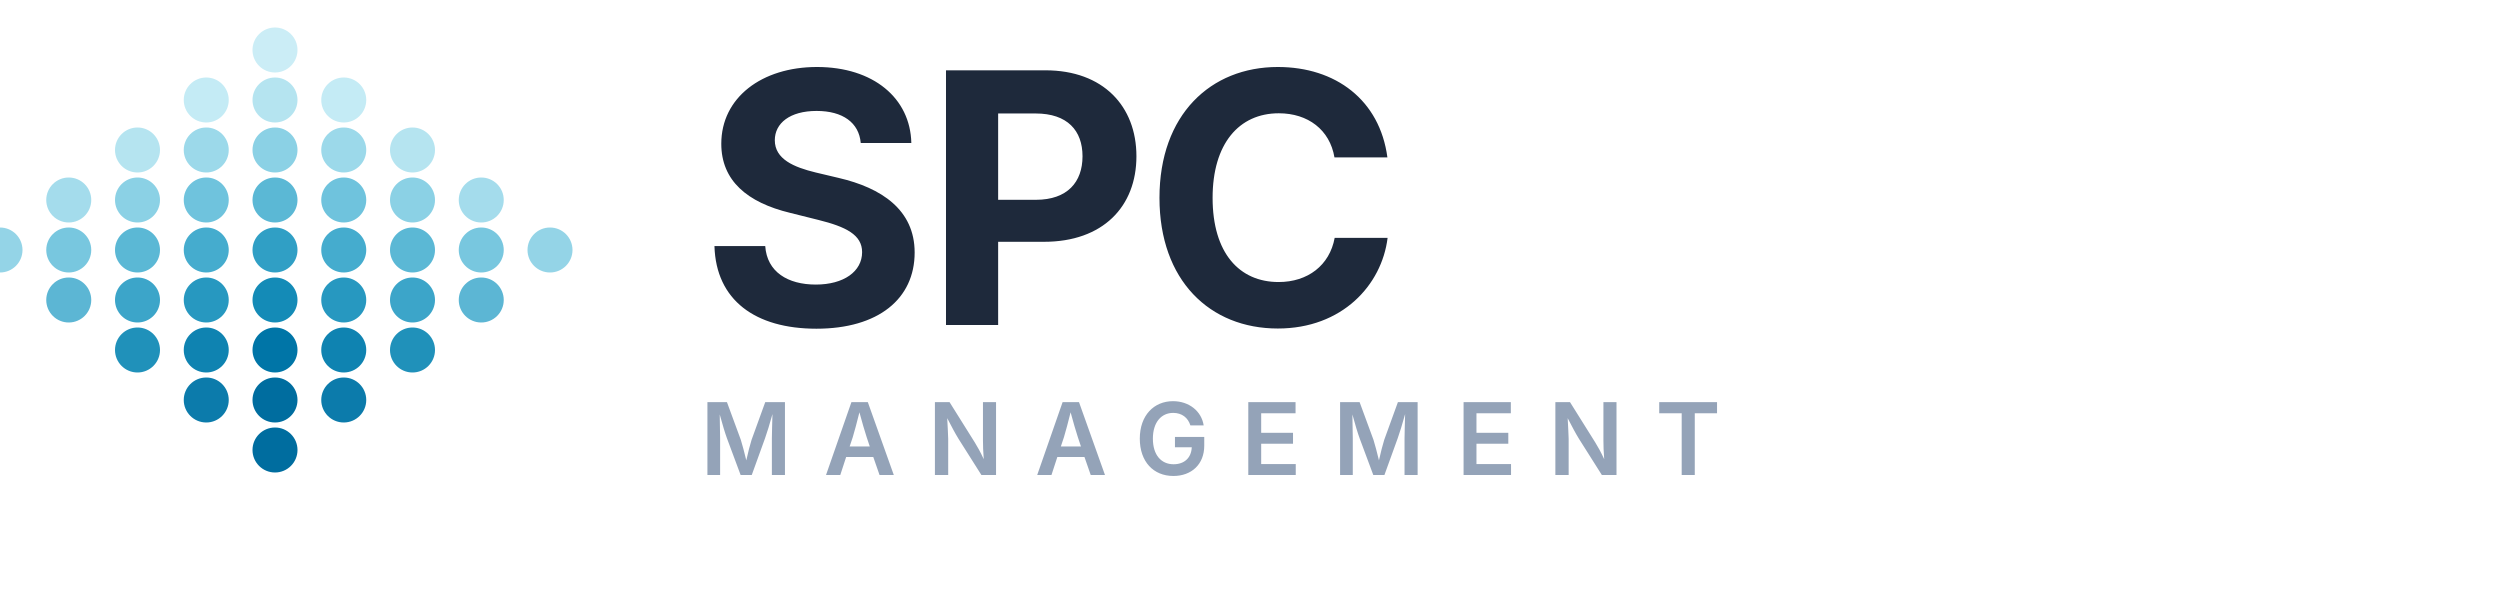
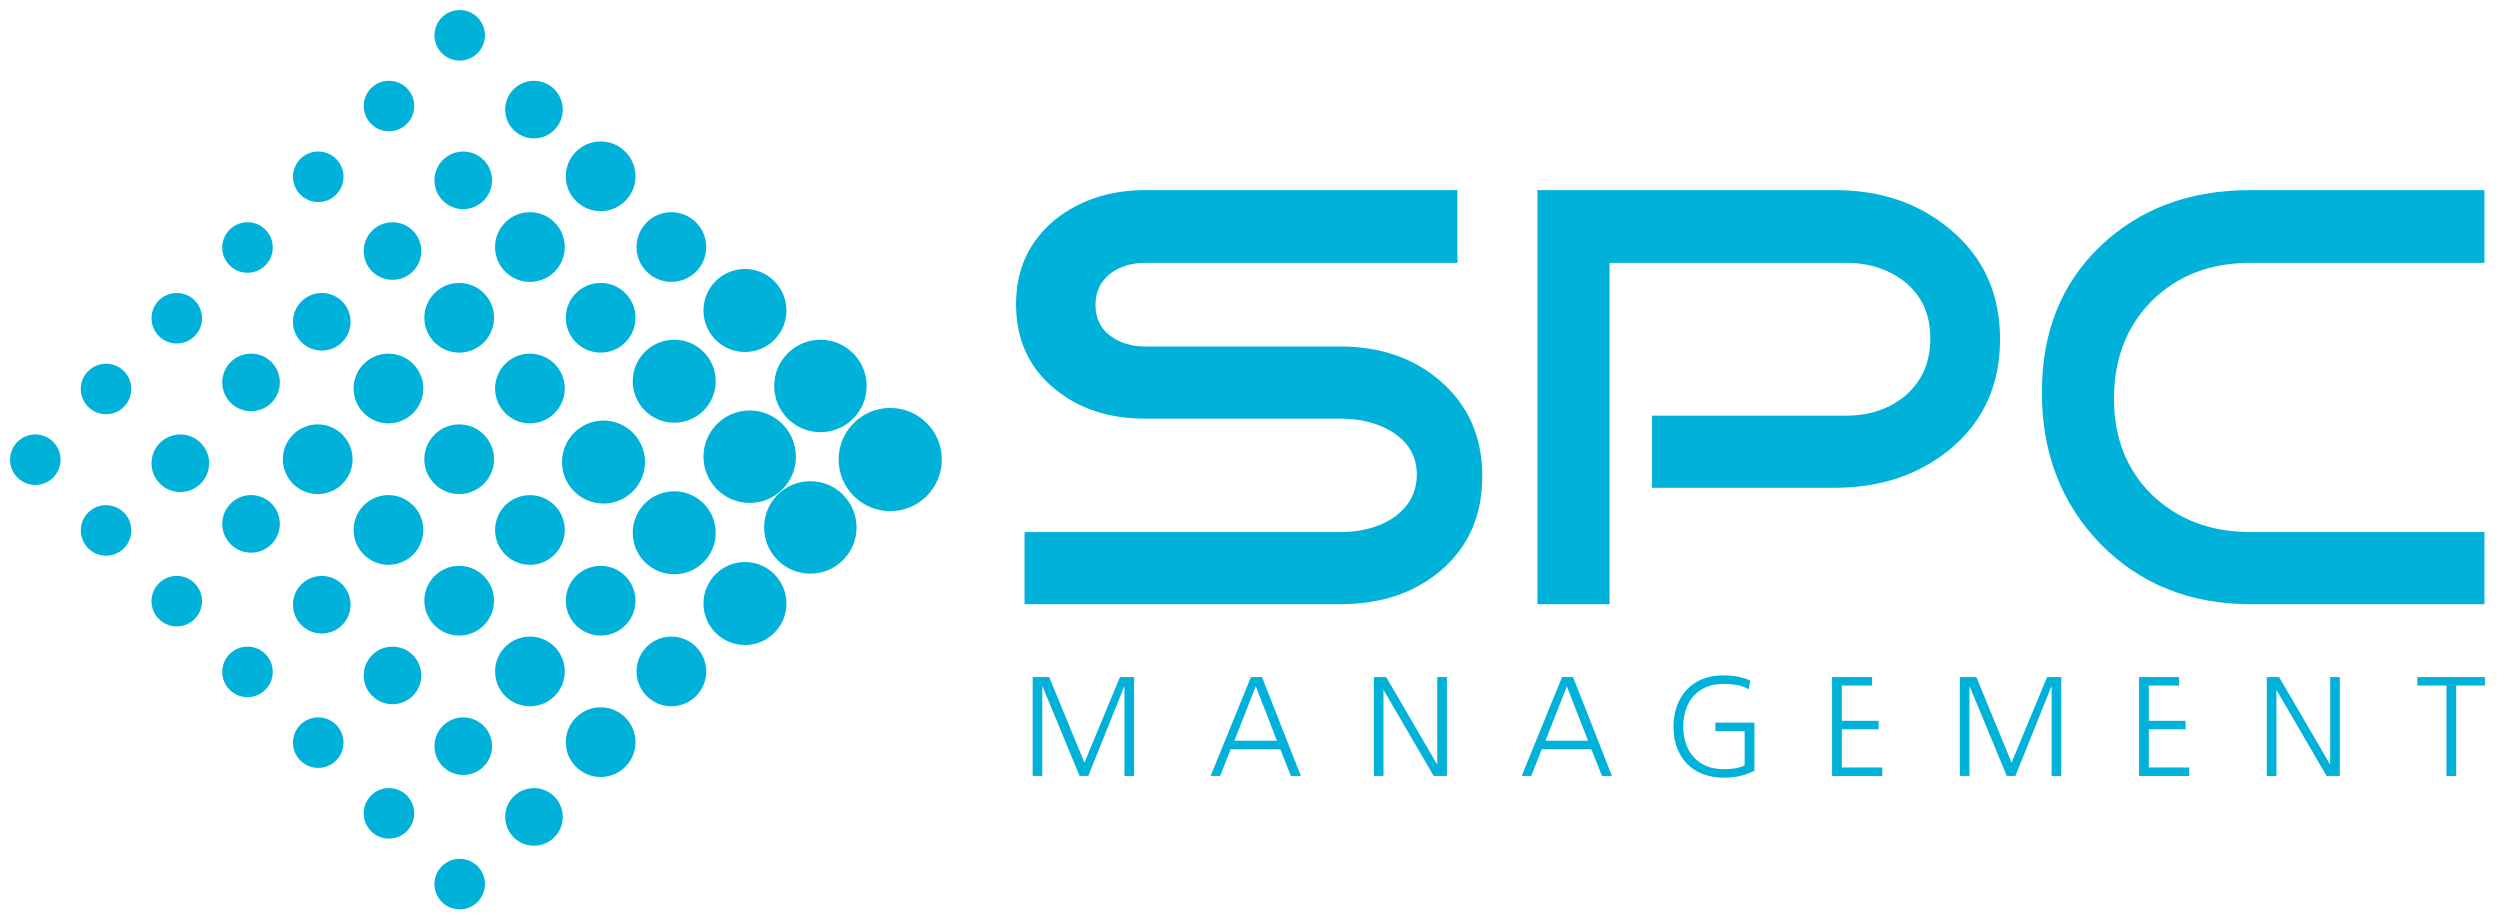
- <svg xmlns="http://www.w3.org/2000/svg" width="200" height="48" viewBox="0 0 200 48" fill="none">
-   <g transform="translate(0, 2)">
-     <circle cx="22" cy="2" r="1.8" fill="#7DD3E8" opacity="0.4" />
-     <circle cx="16.5" cy="6" r="1.8" fill="#7DD3E8" opacity="0.45" />
-     <circle cx="22" cy="6" r="1.8" fill="#6BCAE2" opacity="0.5" />
-     <circle cx="27.5" cy="6" r="1.8" fill="#7DD3E8" opacity="0.45" />
-     <circle cx="11" cy="10" r="1.8" fill="#6BCAE2" opacity="0.5" />
-     <circle cx="16.5" cy="10" r="1.8" fill="#5AC0DC" opacity="0.6" />
-     <circle cx="22" cy="10" r="1.8" fill="#4DB8D7" opacity="0.65" />
-     <circle cx="27.5" cy="10" r="1.8" fill="#5AC0DC" opacity="0.6" />
-     <circle cx="33" cy="10" r="1.8" fill="#6BCAE2" opacity="0.5" />
-     <circle cx="5.5" cy="14" r="1.8" fill="#5AC0DC" opacity="0.55" />
-     <circle cx="11" cy="14" r="1.8" fill="#4DB8D7" opacity="0.65" />
-     <circle cx="16.5" cy="14" r="1.8" fill="#3FAFD1" opacity="0.75" />
-     <circle cx="22" cy="14" r="1.8" fill="#32A6CB" opacity="0.8" />
-     <circle cx="27.5" cy="14" r="1.8" fill="#3FAFD1" opacity="0.75" />
-     <circle cx="33" cy="14" r="1.8" fill="#4DB8D7" opacity="0.65" />
-     <circle cx="38.5" cy="14" r="1.8" fill="#5AC0DC" opacity="0.55" />
-     <circle cx="0" cy="18" r="1.8" fill="#4DB8D7" opacity="0.6" />
-     <circle cx="5.5" cy="18" r="1.8" fill="#3FAFD1" opacity="0.7" />
-     <circle cx="11" cy="18" r="1.8" fill="#32A6CB" opacity="0.8" />
-     <circle cx="16.5" cy="18" r="1.8" fill="#259DC5" opacity="0.85" />
-     <circle cx="22" cy="18" r="1.8" fill="#1A95BF" opacity="0.9" />
-     <circle cx="27.5" cy="18" r="1.8" fill="#259DC5" opacity="0.85" />
-     <circle cx="33" cy="18" r="1.8" fill="#32A6CB" opacity="0.8" />
-     <circle cx="38.5" cy="18" r="1.8" fill="#3FAFD1" opacity="0.7" />
-     <circle cx="44" cy="18" r="1.8" fill="#4DB8D7" opacity="0.6" />
-     <circle cx="5.5" cy="22" r="1.8" fill="#259DC5" opacity="0.75" />
-     <circle cx="11" cy="22" r="1.8" fill="#1A95BF" opacity="0.85" />
-     <circle cx="16.5" cy="22" r="1.8" fill="#108DB9" opacity="0.9" />
-     <circle cx="22" cy="22" r="1.8" fill="#0885B3" opacity="0.95" />
-     <circle cx="27.5" cy="22" r="1.8" fill="#108DB9" opacity="0.9" />
-     <circle cx="33" cy="22" r="1.8" fill="#1A95BF" opacity="0.85" />
-     <circle cx="38.5" cy="22" r="1.8" fill="#259DC5" opacity="0.75" />
-     <circle cx="11" cy="26" r="1.8" fill="#0885B3" opacity="0.9" />
-     <circle cx="16.5" cy="26" r="1.8" fill="#037DAD" opacity="0.95" />
-     <circle cx="22" cy="26" r="1.8" fill="#0075A7" opacity="1" />
-     <circle cx="27.5" cy="26" r="1.8" fill="#037DAD" opacity="0.95" />
-     <circle cx="33" cy="26" r="1.8" fill="#0885B3" opacity="0.9" />
-     <circle cx="16.5" cy="30" r="1.8" fill="#0075A7" opacity="0.95" />
-     <circle cx="22" cy="30" r="1.8" fill="#006D9F" opacity="1" />
-     <circle cx="27.5" cy="30" r="1.8" fill="#0075A7" opacity="0.95" />
-     <circle cx="22" cy="34" r="1.8" fill="#006D9F" opacity="1" />
+ <svg xmlns="http://www.w3.org/2000/svg" xmlns:xlink="http://www.w3.org/1999/xlink" version="1.1" width="497.661" height="183.019" viewBox="0 0 497.661 183.019">
+   <defs>
+     <clipPath id="clip_1">
+       <path transform="matrix(1,0,0,-1,-65.6468,596.0181)" d="M65.647 412.999H563.307V596.018H65.647Z" clip-rule="evenodd" />
+     </clipPath>
+     <clipPath id="clip_2">
+       <path transform="matrix(1,0,0,-1,-65.6468,596.0181)" d="M0 792H612V0H0Z" />
+     </clipPath>
+     <path id="font_3_60" d="M.703 .699 .452 .094 .203 .699H.086V0H.154V.637L.418 0H.479L.735 .637V0H.803V.699H.703Z" />
+     <path id="font_3_48" d="M.483 .249H.182L.333 .634 .483 .249M.652 0 .377 .699H.299L.014 0H.081L.156 .189H.506L.582 0H.652Z" />
+     <path id="font_3_61" d="M.525 .08 .164 .699H.077V0H.145V.609L.5 0H.593V.699H.525V.08Z" />
+     <path id="font_3_54" d="M.132 .349C.132 .395 .139 .437 .152 .474 .165 .511 .184 .543 .208 .569 .233 .595 .262 .615 .298 .63 .333 .644 .372 .651 .416 .651 .448 .651 .48 .648 .511 .643 .542 .637 .57 .627 .595 .613L.606 .674C.584 .685 .556 .694 .523 .701 .49 .708 .453 .711 .411 .711 .359 .711 .311 .702 .268 .685 .225 .668 .189 .643 .158 .611 .128 .58 .105 .542 .088 .497 .071 .452 .063 .403 .063 .349 .063 .293 .071 .243 .088 .199 .105 .154 .129 .116 .16 .085 .19 .054 .228 .03 .272 .013 .316-.004 .366-.012 .421-.012 .463-.012 .502-.008 .537 .001 .572 .01 .605 .022 .635 .037V.377H.359V.317H.566V.076C.552 .067 .532 .061 .507 .055 .482 .051 .452 .048 .417 .048 .373 .048 .333 .055 .298 .069 .263 .083 .234 .103 .209 .13 .184 .156 .165 .188 .152 .225 .139 .262 .132 .303 .132 .349Z" />
+     <path id="font_3_52" d="M.441 0V.06H.155V.33H.415V.39H.155V.639H.369V.699H.086V0H.441Z" />
+     <path id="font_3_67" d="M.285 0V.639H.488V.699H.01V.639H.216V0H.285Z" />
+     <path id="font_4_51" d="M.795 .211C.795 .146 .772 .094 .726 .055 .682 .018 .627 0 .561 0H.04V.119H.561C.594 .119 .622 .126 .646 .141 .673 .159 .687 .183 .687 .214 .687 .244 .673 .268 .645 .285 .622 .299 .594 .306 .561 .306H.239C.18 .306 .13 .322 .09 .355 .047 .39 .026 .437 .026 .495 .026 .552 .047 .598 .09 .634 .13 .666 .18 .683 .239 .683H.754V.563H.239C.216 .563 .197 .557 .181 .545 .165 .532 .157 .515 .157 .494 .157 .472 .165 .455 .181 .443 .197 .431 .216 .425 .239 .425H.561C.627 .425 .682 .406 .726 .368 .772 .328 .795 .276 .795 .211Z" />
+     <path id="font_4_48" d="M.815 .437C.815 .362 .788 .302 .733 .256 .682 .214 .619 .192 .542 .192H.241V.311H.561C.6 .311 .633 .322 .66 .345 .687 .369 .7 .4 .7 .438 .7 .477 .687 .507 .66 .53 .633 .552 .6 .563 .561 .563H.171V0H.052V.683H.542C.619 .683 .682 .661 .733 .618 .788 .572 .815 .512 .815 .437Z" />
+     <path id="font_4_35" d="M.778 0H.392C.293 0 .21 .033 .145 .099 .081 .165 .048 .248 .048 .349 .048 .449 .08 .529 .145 .591 .209 .652 .291 .683 .392 .683H.778V.563H.392C.327 .563 .273 .543 .23 .501 .188 .459 .167 .405 .167 .339 .167 .274 .188 .221 .23 .18 .273 .139 .327 .119 .392 .119H.778V0Z" />
+   </defs>
+   <g clip-path="url(#clip_1)">
+     <g>
+       <g clip-path="url(#clip_2)">
+         <path transform="matrix(1,0,0,-1,7.029,86.48102)" d="M0 0C-2.777 0-5.029-2.25-5.029-5.028-5.029-7.806-2.777-10.057 0-10.057 2.777-10.057 5.028-7.806 5.028-5.028 5.028-2.25 2.777 0 0 0" fill="#00b1d9" fill-rule="evenodd" />
+         <path transform="matrix(1,0,0,-1,21.1091,72.40094)" d="M0 0C-2.777 0-5.029-2.251-5.029-5.028-5.029-7.806-2.777-10.057 0-10.057 2.778-10.057 5.028-7.806 5.028-5.028 5.028-2.251 2.778 0 0 0" fill="#00b1d9" fill-rule="evenodd" />
+         <path transform="matrix(1,0,0,-1,35.18861,58.32031)" d="M0 0C-2.777 0-5.028-2.251-5.028-5.029-5.028-7.806-2.777-10.058 0-10.058 2.778-10.058 5.029-7.806 5.029-5.029 5.029-2.251 2.778 0 0 0" fill="#00b1d9" fill-rule="evenodd" />
+         <path transform="matrix(1,0,0,-1,49.2692,44.24036)" d="M0 0C-2.778 0-5.029-2.251-5.029-5.029-5.029-7.806-2.778-10.058 0-10.058 2.777-10.058 5.029-7.806 5.029-5.029 5.029-2.251 2.777 0 0 0" fill="#00b1d9" fill-rule="evenodd" />
+         <path transform="matrix(1,0,0,-1,63.3493,30.15973)" d="M0 0C-2.777 0-5.029-2.251-5.029-5.029-5.029-7.807-2.777-10.058 0-10.058 2.777-10.058 5.029-7.807 5.029-5.029 5.029-2.251 2.777 0 0 0" fill="#00b1d9" fill-rule="evenodd" />
+         <path transform="matrix(1,0,0,-1,77.42941,16.08014)" d="M0 0C-2.777 0-5.029-2.251-5.029-5.028-5.029-7.806-2.777-10.057 0-10.057 2.778-10.057 5.029-7.806 5.029-5.028 5.029-2.251 2.778 0 0 0" fill="#00b1d9" fill-rule="evenodd" />
+         <path transform="matrix(1,0,0,-1,91.5099,2)" d="M0 0C-2.777 0-5.029-2.25-5.029-5.028-5.029-7.806-2.777-10.057 0-10.057 2.777-10.057 5.028-7.806 5.028-5.028 5.028-2.25 2.777 0 0 0" fill="#00b1d9" fill-rule="evenodd" />
+         <path transform="matrix(1,0,0,-1,21.1091,100.5606)" d="M0 0C-2.777 0-5.029-2.251-5.029-5.029-5.029-7.806-2.777-10.058 0-10.058 2.778-10.058 5.028-7.806 5.028-5.029 5.028-2.251 2.778 0 0 0" fill="#00b1d9" fill-rule="evenodd" />
+         <path transform="matrix(1,0,0,-1,35.18861,114.6407)" d="M0 0C-2.777 0-5.028-2.251-5.028-5.029-5.028-7.807-2.777-10.057 0-10.057 2.778-10.057 5.029-7.807 5.029-5.029 5.029-2.251 2.778 0 0 0" fill="#00b1d9" fill-rule="evenodd" />
+         <path transform="matrix(1,0,0,-1,49.2692,128.7212)" d="M0 0C-2.778 0-5.029-2.25-5.029-5.029-5.029-7.806-2.778-10.058 0-10.058 2.777-10.058 5.029-7.806 5.029-5.029 5.029-2.25 2.777 0 0 0" fill="#00b1d9" fill-rule="evenodd" />
+         <path transform="matrix(1,0,0,-1,63.3493,142.8008)" d="M0 0C-2.777 0-5.029-2.252-5.029-5.029-5.029-7.807-2.777-10.058 0-10.058 2.777-10.058 5.029-7.807 5.029-5.029 5.029-2.252 2.777 0 0 0" fill="#00b1d9" fill-rule="evenodd" />
+         <path transform="matrix(1,0,0,-1,77.42941,156.8814)" d="M0 0C-2.777 0-5.029-2.251-5.029-5.029-5.029-7.806-2.777-10.058 0-10.058 2.778-10.058 5.029-7.806 5.029-5.029 5.029-2.251 2.778 0 0 0" fill="#00b1d9" fill-rule="evenodd" />
+         <path transform="matrix(1,0,0,-1,91.5099,170.961)" d="M0 0C-2.777 0-5.029-2.252-5.029-5.029-5.029-7.807-2.777-10.058 0-10.058 2.777-10.058 5.028-7.807 5.028-5.029 5.028-2.252 2.777 0 0 0" fill="#00b1d9" fill-rule="evenodd" />
+         <path transform="matrix(1,0,0,-1,35.89321,86.48444)" d="M0 0C-3.167 0-5.732-2.565-5.732-5.732-5.732-8.898-3.167-11.464 0-11.464 3.166-11.464 5.733-8.898 5.733-5.732 5.733-2.565 3.166 0 0 0" fill="#00b1d9" fill-rule="evenodd" />
+         <path transform="matrix(1,0,0,-1,49.9738,70.39313)" d="M0 0C-3.167 0-5.733-2.565-5.733-5.732-5.733-8.898-3.167-11.464 0-11.464 3.165-11.464 5.732-8.898 5.732-5.732 5.732-2.565 3.165 0 0 0" fill="#00b1d9" fill-rule="evenodd" />
+         <path transform="matrix(1,0,0,-1,64.0539,58.32471)" d="M0 0C-3.167 0-5.733-2.565-5.733-5.732-5.733-8.897-3.167-11.463 0-11.463 3.165-11.463 5.732-8.897 5.732-5.732 5.732-2.565 3.165 0 0 0" fill="#00b1d9" fill-rule="evenodd" />
+         <path transform="matrix(1,0,0,-1,78.13351,44.2442)" d="M0 0C-3.166 0-5.733-2.565-5.733-5.732-5.733-8.899-3.166-11.464 0-11.464 3.166-11.464 5.733-8.899 5.733-5.732 5.733-2.565 3.166 0 0 0" fill="#00b1d9" fill-rule="evenodd" />
+         <path transform="matrix(1,0,0,-1,92.2136,30.16412)" d="M0 0C-3.167 0-5.732-2.565-5.732-5.732-5.732-8.898-3.167-11.464 0-11.464 3.166-11.464 5.733-8.898 5.733-5.732 5.733-2.565 3.166 0 0 0" fill="#00b1d9" fill-rule="evenodd" />
+         <path transform="matrix(1,0,0,-1,106.2941,16.08356)" d="M0 0C-3.167 0-5.733-2.565-5.733-5.732-5.733-8.899-3.167-11.464 0-11.464 3.165-11.464 5.732-8.899 5.732-5.732 5.732-2.565 3.165 0 0 0" fill="#00b1d9" fill-rule="evenodd" />
+         <path transform="matrix(1,0,0,-1,49.9738,98.55374)" d="M0 0C-3.167 0-5.733-2.564-5.733-5.731-5.733-8.898-3.167-11.463 0-11.463 3.165-11.463 5.732-8.898 5.732-5.731 5.732-2.564 3.165 0 0 0" fill="#00b1d9" fill-rule="evenodd" />
+         <path transform="matrix(1,0,0,-1,64.0539,114.6451)" d="M0 0C-3.167 0-5.733-2.565-5.733-5.732-5.733-8.898-3.167-11.463 0-11.463 3.165-11.463 5.732-8.898 5.732-5.732 5.732-2.565 3.165 0 0 0" fill="#00b1d9" fill-rule="evenodd" />
+         <path transform="matrix(1,0,0,-1,78.13351,128.7251)" d="M0 0C-3.166 0-5.733-2.565-5.733-5.731-5.733-8.898-3.166-11.464 0-11.464 3.166-11.464 5.733-8.898 5.733-5.731 5.733-2.565 3.166 0 0 0" fill="#00b1d9" fill-rule="evenodd" />
+         <path transform="matrix(1,0,0,-1,92.2136,142.8047)" d="M0 0C-3.167 0-5.732-2.566-5.732-5.733-5.732-8.899-3.167-11.464 0-11.464 3.166-11.464 5.733-8.899 5.733-5.733 5.733-2.566 3.166 0 0 0" fill="#00b1d9" fill-rule="evenodd" />
+         <path transform="matrix(1,0,0,-1,106.2941,156.8858)" d="M0 0C-3.167 0-5.733-2.564-5.733-5.731-5.733-8.898-3.167-11.464 0-11.464 3.165-11.464 5.732-8.898 5.732-5.731 5.732-2.564 3.165 0 0 0" fill="#00b1d9" fill-rule="evenodd" />
+         <path transform="matrix(1,0,0,-1,63.2472,84.47904)" d="M0 0C-3.832 0-6.938-3.106-6.938-6.938-6.938-10.768-3.832-13.874 0-13.874 3.832-13.874 6.938-10.768 6.938-6.938 6.938-3.106 3.832 0 0 0" fill="#00b1d9" fill-rule="evenodd" />
+         <path transform="matrix(1,0,0,-1,77.3278,70.3985)" d="M0 0C-3.832 0-6.938-3.106-6.938-6.938-6.938-10.769-3.832-13.875 0-13.875 3.831-13.875 6.938-10.769 6.938-6.938 6.938-3.106 3.831 0 0 0" fill="#00b1d9" fill-rule="evenodd" />
+         <path transform="matrix(1,0,0,-1,91.4074,56.31891)" d="M0 0C-3.832 0-6.938-3.105-6.938-6.938-6.938-10.769-3.832-13.874 0-13.874 3.832-13.874 6.938-10.769 6.938-6.938 6.938-3.105 3.832 0 0 0" fill="#00b1d9" fill-rule="evenodd" />
+         <path transform="matrix(1,0,0,-1,105.4875,42.23883)" d="M0 0C-3.831 0-6.938-3.105-6.938-6.938-6.938-10.769-3.831-13.874 0-13.874 3.831-13.874 6.938-10.769 6.938-6.938 6.938-3.105 3.831 0 0 0" fill="#00b1d9" fill-rule="evenodd" />
+         <path transform="matrix(1,0,0,-1,119.5676,28.15875)" d="M0 0C-3.831 0-6.938-3.105-6.938-6.938-6.938-10.768-3.831-13.874 0-13.874 3.832-13.874 6.938-10.768 6.938-6.938 6.938-3.105 3.832 0 0 0" fill="#00b1d9" fill-rule="evenodd" />
+         <path transform="matrix(1,0,0,-1,77.3278,98.55911)" d="M0 0C-3.832 0-6.938-3.105-6.938-6.938-6.938-10.769-3.832-13.874 0-13.874 3.831-13.874 6.938-10.769 6.938-6.938 6.938-3.105 3.831 0 0 0" fill="#00b1d9" fill-rule="evenodd" />
+         <path transform="matrix(1,0,0,-1,91.4074,112.6392)" d="M0 0C-3.832 0-6.938-3.105-6.938-6.938-6.938-10.768-3.832-13.874 0-13.874 3.832-13.874 6.938-10.768 6.938-6.938 6.938-3.105 3.832 0 0 0" fill="#00b1d9" fill-rule="evenodd" />
+         <path transform="matrix(1,0,0,-1,105.4875,126.7198)" d="M0 0C-3.831 0-6.938-3.106-6.938-6.938-6.938-10.768-3.831-13.875 0-13.875 3.831-13.875 6.938-10.768 6.938-6.938 6.938-3.106 3.831 0 0 0" fill="#00b1d9" fill-rule="evenodd" />
+         <path transform="matrix(1,0,0,-1,119.5676,140.7993)" d="M0 0C-3.831 0-6.938-3.106-6.938-6.938-6.938-10.768-3.831-13.874 0-13.874 3.832-13.874 6.938-10.768 6.938-6.938 6.938-3.106 3.832 0 0 0" fill="#00b1d9" fill-rule="evenodd" />
+         <path transform="matrix(1,0,0,-1,91.4074,84.47904)" d="M0 0C-3.832 0-6.938-3.106-6.938-6.938-6.938-10.768-3.832-13.874 0-13.874 3.832-13.874 6.938-10.768 6.938-6.938 6.938-3.106 3.832 0 0 0" fill="#00b1d9" fill-rule="evenodd" />
+         <path transform="matrix(1,0,0,-1,119.5676,56.31891)" d="M0 0C-3.831 0-6.938-3.105-6.938-6.938-6.938-10.769-3.831-13.874 0-13.874 3.832-13.874 6.938-10.769 6.938-6.938 6.938-3.105 3.832 0 0 0" fill="#00b1d9" fill-rule="evenodd" />
+         <path transform="matrix(1,0,0,-1,105.4875,70.3985)" d="M0 0C-3.831 0-6.938-3.106-6.938-6.938-6.938-10.769-3.831-13.875 0-13.875 3.831-13.875 6.938-10.769 6.938-6.938 6.938-3.106 3.831 0 0 0" fill="#00b1d9" fill-rule="evenodd" />
+         <path transform="matrix(1,0,0,-1,133.6481,42.23883)" d="M0 0C-3.831 0-6.938-3.105-6.938-6.938-6.938-10.769-3.831-13.874 0-13.874 3.831-13.874 6.938-10.769 6.938-6.938 6.938-3.105 3.831 0 0 0" fill="#00b1d9" fill-rule="evenodd" />
+         <path transform="matrix(1,0,0,-1,105.4875,98.55911)" d="M0 0C-3.831 0-6.938-3.105-6.938-6.938-6.938-10.769-3.831-13.874 0-13.874 3.831-13.874 6.938-10.769 6.938-6.938 6.938-3.105 3.831 0 0 0" fill="#00b1d9" fill-rule="evenodd" />
+         <path transform="matrix(1,0,0,-1,119.5676,112.6392)" d="M0 0C-3.831 0-6.938-3.105-6.938-6.938-6.938-10.768-3.831-13.874 0-13.874 3.832-13.874 6.938-10.768 6.938-6.938 6.938-3.105 3.832 0 0 0" fill="#00b1d9" fill-rule="evenodd" />
+         <path transform="matrix(1,0,0,-1,133.6481,126.7198)" d="M0 0C-3.831 0-6.938-3.106-6.938-6.938-6.938-10.768-3.831-13.875 0-13.875 3.831-13.875 6.938-10.768 6.938-6.938 6.938-3.106 3.831 0 0 0" fill="#00b1d9" fill-rule="evenodd" />
+         <path transform="matrix(1,0,0,-1,120.1345,83.71881)" d="M0 0C-4.561 0-8.259-3.697-8.259-8.26-8.259-12.821-4.561-16.518 0-16.518 4.562-16.518 8.26-12.821 8.26-8.26 8.26-3.697 4.562 0 0 0" fill="#00b1d9" fill-rule="evenodd" />
+         <path transform="matrix(1,0,0,-1,134.215,67.6275)" d="M0 0C-4.562 0-8.26-3.697-8.26-8.26-8.26-12.82-4.562-16.518 0-16.518 4.562-16.518 8.259-12.82 8.259-8.26 8.259-3.697 4.562 0 0 0" fill="#00b1d9" fill-rule="evenodd" />
+         <path transform="matrix(1,0,0,-1,148.2946,53.54694)" d="M0 0C-4.561 0-8.259-3.697-8.259-8.26-8.259-12.822-4.561-16.519 0-16.519 4.563-16.519 8.26-12.822 8.26-8.26 8.26-3.697 4.563 0 0 0" fill="#00b1d9" fill-rule="evenodd" />
+         <path transform="matrix(1,0,0,-1,134.215,97.79892)" d="M0 0C-4.562 0-8.26-3.697-8.26-8.26-8.26-12.821-4.562-16.518 0-16.518 4.562-16.518 8.259-12.821 8.259-8.26 8.259-3.697 4.562 0 0 0" fill="#00b1d9" fill-rule="evenodd" />
+         <path transform="matrix(1,0,0,-1,148.2946,111.8789)" d="M0 0C-4.561 0-8.259-3.697-8.259-8.26-8.259-12.822-4.561-16.519 0-16.519 4.563-16.519 8.26-12.822 8.26-8.26 8.26-3.697 4.563 0 0 0" fill="#00b1d9" fill-rule="evenodd" />
+         <path transform="matrix(1,0,0,-1,149.238,81.711)" d="M0 0C-5.083 0-9.202-4.12-9.202-9.201-9.202-14.283-5.083-18.402 0-18.402 5.081-18.402 9.2-14.283 9.2-9.201 9.2-4.12 5.081 0 0 0" fill="#00b1d9" fill-rule="evenodd" />
+         <path transform="matrix(1,0,0,-1,163.3176,67.63141)" d="M0 0C-5.083 0-9.202-4.119-9.202-9.201-9.202-14.282-5.083-18.401 0-18.401 5.082-18.401 9.201-14.282 9.201-9.201 9.201-4.119 5.082 0 0 0" fill="#00b1d9" fill-rule="evenodd" />
+         <path transform="matrix(1,0,0,-1,161.3063,95.79154)" d="M0 0C-5.083 0-9.202-4.119-9.202-9.201-9.202-14.283-5.083-18.401 0-18.401 5.082-18.401 9.201-14.283 9.201-9.201 9.201-4.119 5.082 0 0 0" fill="#00b1d9" fill-rule="evenodd" />
+         <path transform="matrix(1,0,0,-1,177.2106,81.20465)" d="M0 0C-5.673 0-10.272-4.599-10.272-10.271-10.272-15.944-5.673-20.542 0-20.542 5.672-20.542 10.271-15.944 10.271-10.271 10.271-4.599 5.672 0 0 0" fill="#00b1d9" fill-rule="evenodd" />
+         <use data-text="M" xlink:href="#font_3_60" transform="matrix(28.1603,0,0,-28.1603,203.1452,154.4663)" fill="#00b1d9" />
+         <use data-text="A" xlink:href="#font_3_48" transform="matrix(28.1603,0,0,-28.1603,240.5984,154.4663)" fill="#00b1d9" />
+         <use data-text="N" xlink:href="#font_3_61" transform="matrix(28.1603,0,0,-28.1603,271.3213,154.4663)" fill="#00b1d9" />
+         <use data-text="A" xlink:href="#font_3_48" transform="matrix(28.1603,0,0,-28.1603,302.5229,154.4663)" fill="#00b1d9" />
+         <use data-text="G" xlink:href="#font_3_54" transform="matrix(28.1603,0,0,-28.1603,331.3591,154.4663)" fill="#00b1d9" />
+         <use data-text="E" xlink:href="#font_3_52" transform="matrix(28.1603,0,0,-28.1603,362.279,154.4663)" fill="#00b1d9" />
+         <use data-text="M" xlink:href="#font_3_60" transform="matrix(28.1603,0,0,-28.1603,387.7078,154.4663)" fill="#00b1d9" />
+         <use data-text="E" xlink:href="#font_3_52" transform="matrix(28.1603,0,0,-28.1603,423.3868,154.4663)" fill="#00b1d9" />
+         <use data-text="N" xlink:href="#font_3_61" transform="matrix(28.1603,0,0,-28.1603,449.069,154.4663)" fill="#00b1d9" />
+         <use data-text="T" xlink:href="#font_3_67" transform="matrix(28.1603,0,0,-28.1603,480.9183,154.4663)" fill="#00b1d9" />
+         <use data-text="S" xlink:href="#font_4_51" transform="matrix(120.6869,0,0,-120.6869,199.1227,120.272)" fill="#00b1d9" />
+         <use data-text="P" xlink:href="#font_4_48" transform="matrix(120.6869,0,0,-120.6869,299.7756,120.272)" fill="#00b1d9" />
+         <use data-text="C" xlink:href="#font_4_35" transform="matrix(120.6869,0,0,-120.6869,400.6698,120.272)" fill="#00b1d9" />
+       </g>
+     </g>
  </g>
-   <text x="56" y="26" font-family="system-ui, -apple-system, sans-serif" font-weight="700" font-size="28" fill="#1e293b" letter-spacing="-0.5">SPC</text>
-   <text x="56" y="38" font-family="system-ui, -apple-system, sans-serif" font-weight="600" font-size="8" fill="#94a3b8" letter-spacing="2.5">MANAGEMENT</text>
</svg>
